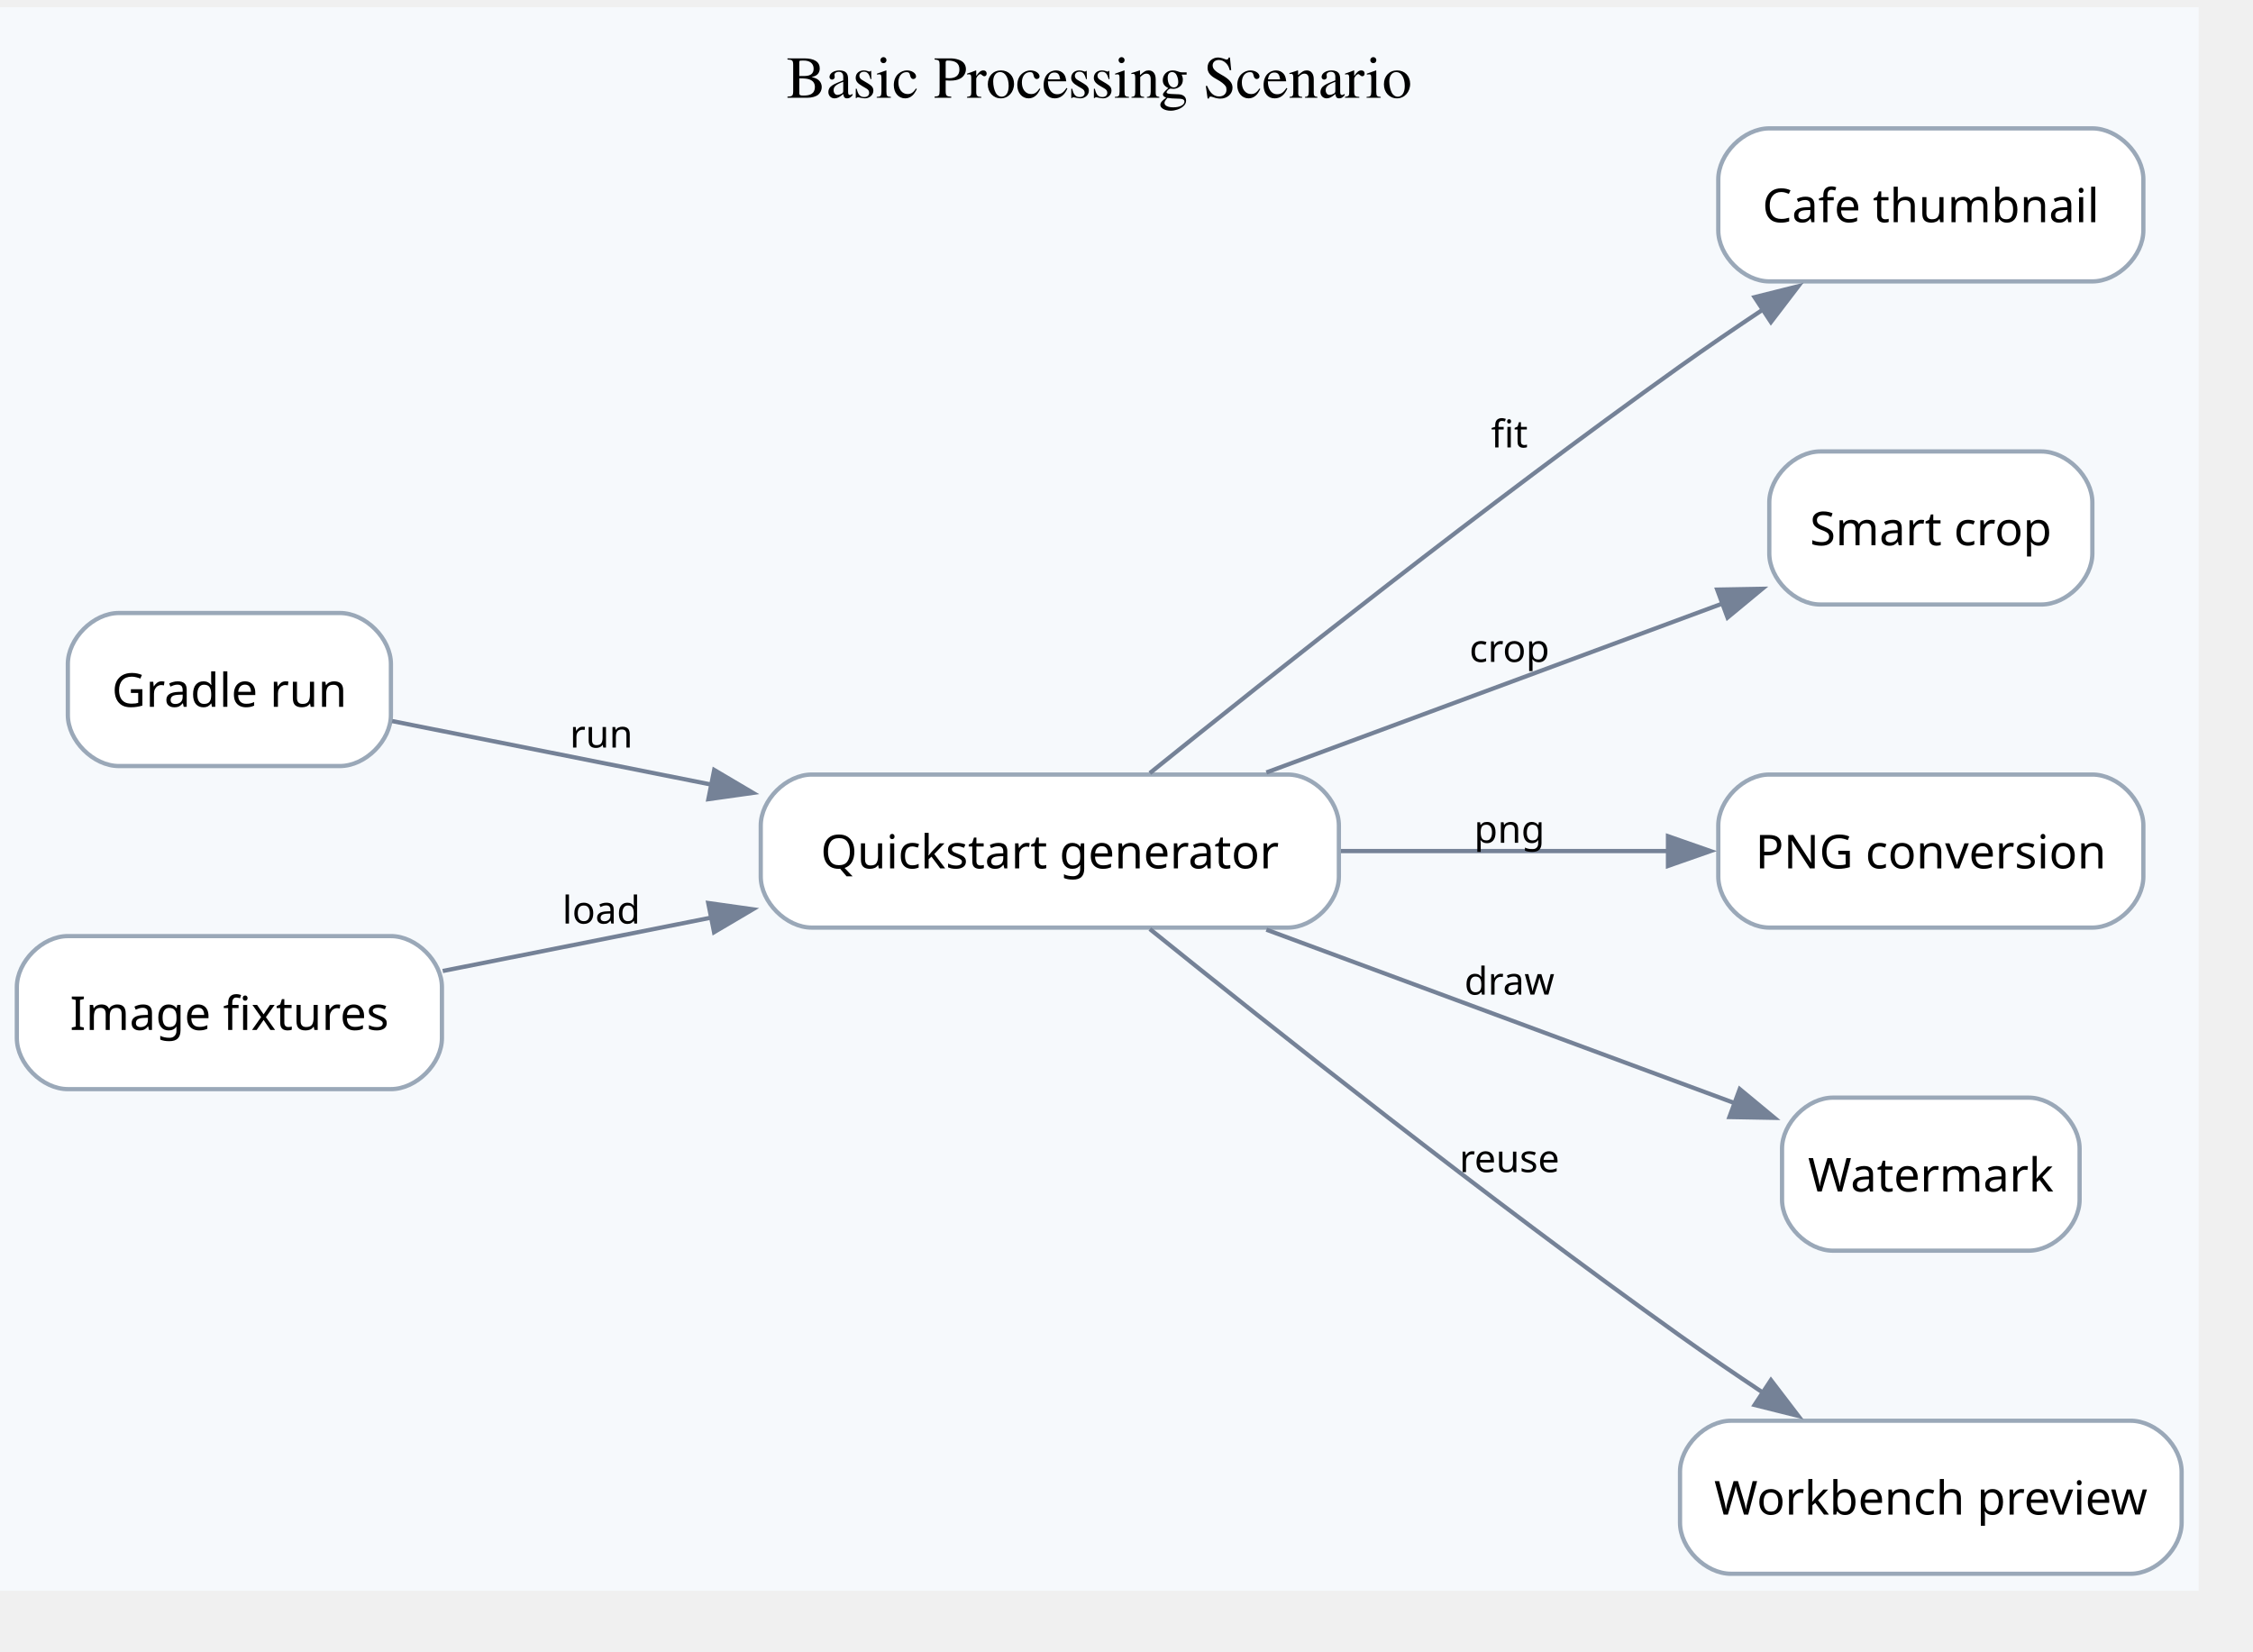
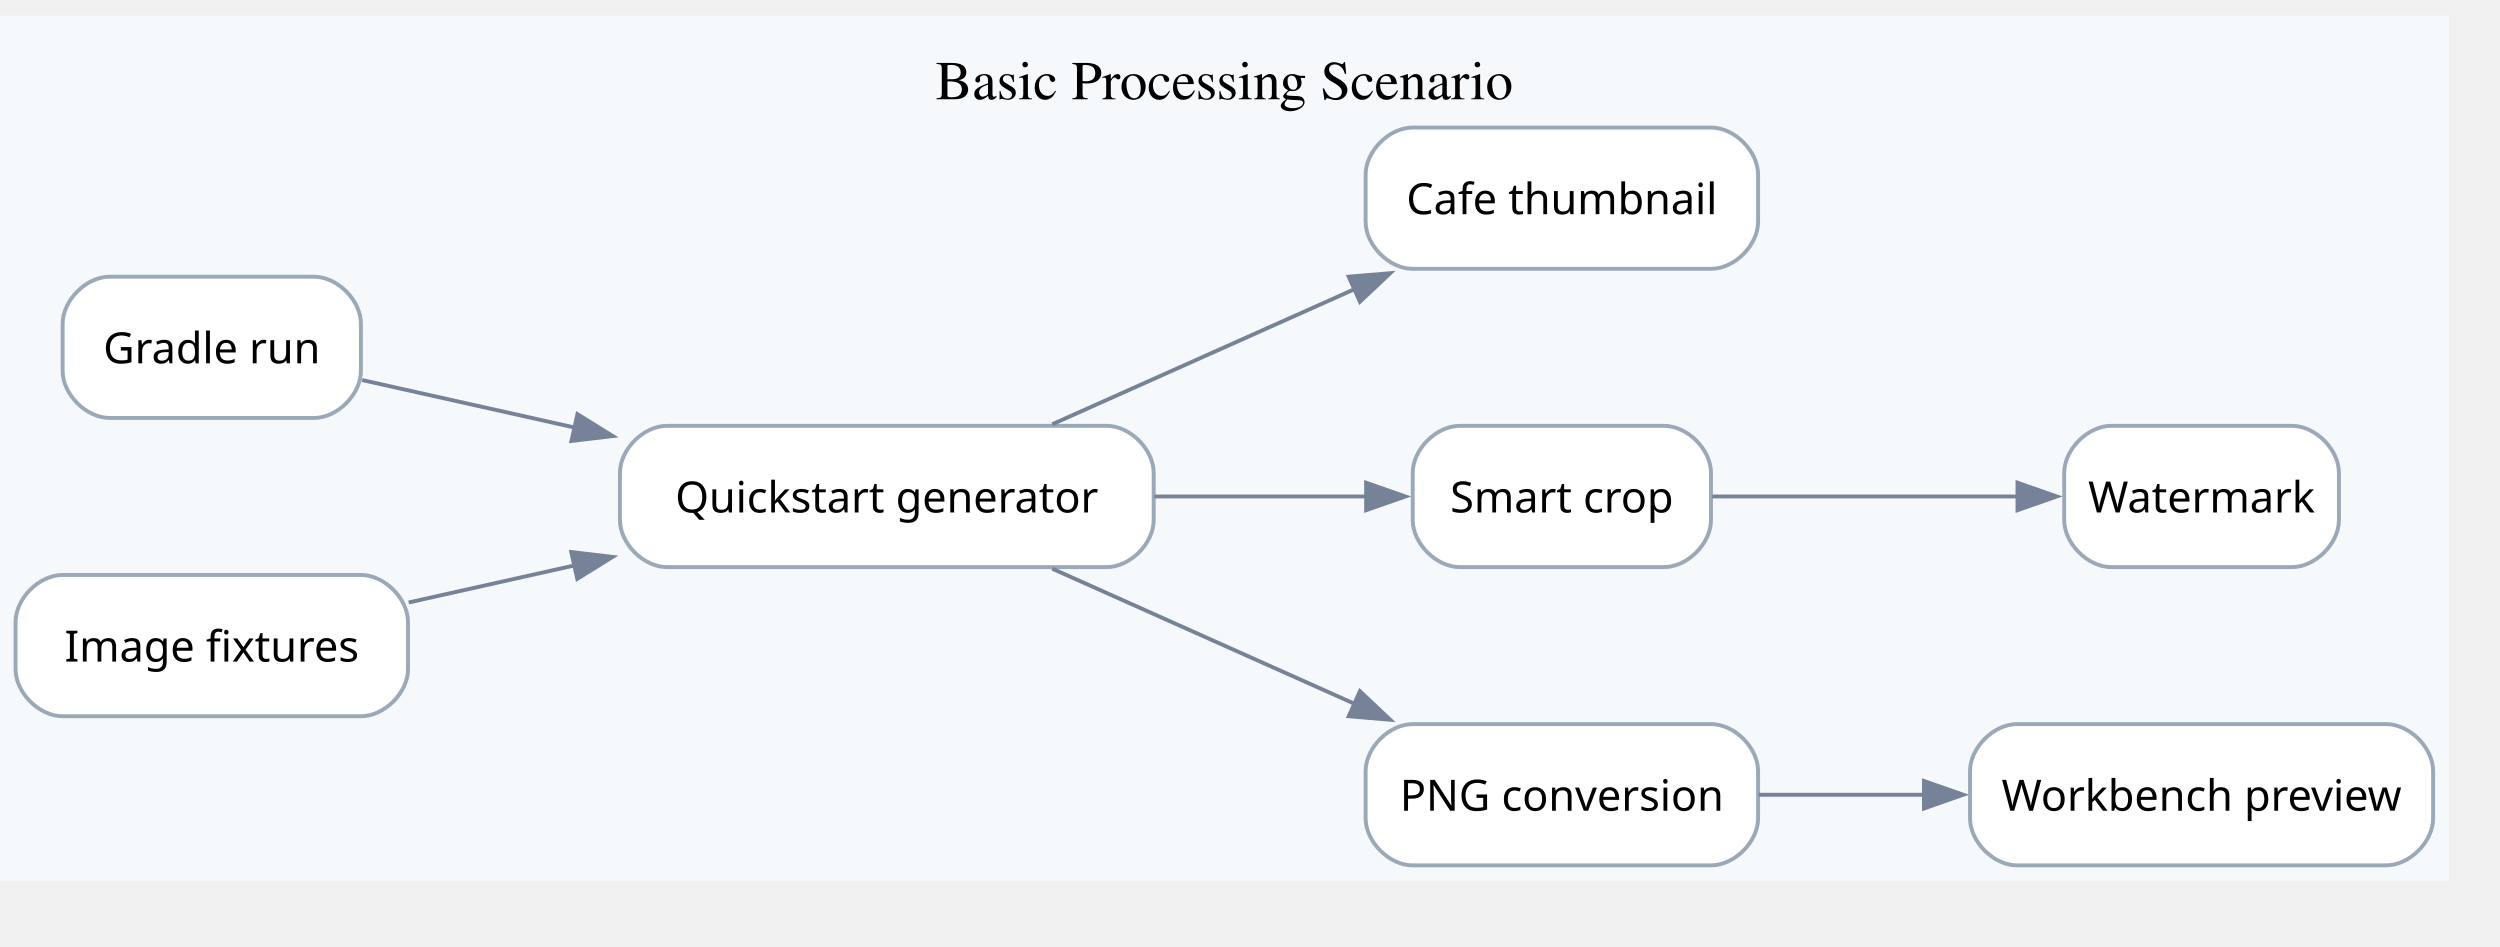
- <svg xmlns="http://www.w3.org/2000/svg" width="543pt" height="398pt" viewBox="13.00 13.00 530.00 385.00">
-   <g id="graph0" class="graph" transform="scale(1 1) rotate(0) translate(16.96 381.46)">
-     <polygon fill="#f6f9fc" stroke="none" points="-4,4 -4,-368.5 513.25,-368.5 513.25,4 -4,4" />
-     <text xml:space="preserve" text-anchor="middle" x="254.62" y="-347.2" font-family="Times,serif" font-size="14.00">Basic Processing Scenario</text>
+ <svg xmlns="http://www.w3.org/2000/svg" width="650pt" height="246pt" viewBox="13.00 13.00 637.00 233.00">
+   <g id="graph0" class="graph" transform="scale(1 1) rotate(0) translate(16.96 229.46)">
+     <polygon fill="#f6f9fc" stroke="none" points="-4,4 -4,-216.5 620,-216.5 620,4 -4,4" />
+     <text xml:space="preserve" text-anchor="middle" x="308" y="-195.2" font-family="Times,serif" font-size="14.00">Basic Processing Scenario</text>
    <g id="node1" class="node">
-       <path fill="#ffffff" stroke="#9aa8b8" d="M76,-226C76,-226 24,-226 24,-226 18,-226 12,-220 12,-214 12,-214 12,-202 12,-202 12,-196 18,-190 24,-190 24,-190 76,-190 76,-190 82,-190 88,-196 88,-202 88,-202 88,-214 88,-214 88,-220 82,-226 76,-226" />
-       <text xml:space="preserve" text-anchor="middle" x="50" y="-203.93" font-family="Comic Mono" font-size="11.00">Gradle run</text>
+       <path fill="#ffffff" stroke="#9aa8b8" d="M76,-150C76,-150 24,-150 24,-150 18,-150 12,-144 12,-138 12,-138 12,-126 12,-126 12,-120 18,-114 24,-114 24,-114 76,-114 76,-114 82,-114 88,-120 88,-126 88,-126 88,-138 88,-138 88,-144 82,-150 76,-150" />
+       <text xml:space="preserve" text-anchor="middle" x="50" y="-127.92" font-family="Comic Mono" font-size="11.00">Gradle run</text>
    </g>
    <g id="node3" class="node">
-       <path fill="#ffffff" stroke="#9aa8b8" d="M299,-188C299,-188 187,-188 187,-188 181,-188 175,-182 175,-176 175,-176 175,-164 175,-164 175,-158 181,-152 187,-152 187,-152 299,-152 299,-152 305,-152 311,-158 311,-164 311,-164 311,-176 311,-176 311,-182 305,-188 299,-188" />
-       <text xml:space="preserve" text-anchor="middle" x="243" y="-165.93" font-family="Comic Mono" font-size="11.00">Quickstart generator</text>
+       <path fill="#ffffff" stroke="#9aa8b8" d="M278,-112C278,-112 166,-112 166,-112 160,-112 154,-106 154,-100 154,-100 154,-88 154,-88 154,-82 160,-76 166,-76 166,-76 278,-76 278,-76 284,-76 290,-82 290,-88 290,-88 290,-100 290,-100 290,-106 284,-112 278,-112" />
+       <text xml:space="preserve" text-anchor="middle" x="222" y="-89.92" font-family="Comic Mono" font-size="11.00">Quickstart generator</text>
    </g>
    <g id="edge1" class="edge">
-       <path fill="none" stroke="#758297" d="M88.28,-200.58C109.75,-196.31 137.56,-190.78 163.62,-185.59" />
-       <polygon fill="#758297" stroke="#758297" points="164.05,-189.08 173.17,-183.69 162.68,-182.21 164.05,-189.08" />
-       <text xml:space="preserve" text-anchor="middle" x="137.5" y="-194.35" font-family="Comic Mono" font-size="9.00">run</text>
+       <path fill="none" stroke="#758297" d="M88.31,-123.66C104.32,-120.08 123.67,-115.76 142.59,-111.53" />
+       <polygon fill="#758297" stroke="#758297" points="143.17,-114.98 152.17,-109.39 141.65,-108.15 143.17,-114.98" />
    </g>
    <g id="node2" class="node">
-       <path fill="#ffffff" stroke="#9aa8b8" d="M88,-150C88,-150 12,-150 12,-150 6,-150 0,-144 0,-138 0,-138 0,-126 0,-126 0,-120 6,-114 12,-114 12,-114 88,-114 88,-114 94,-114 100,-120 100,-126 100,-126 100,-138 100,-138 100,-144 94,-150 88,-150" />
-       <text xml:space="preserve" text-anchor="middle" x="50" y="-127.92" font-family="Comic Mono" font-size="11.00">Image fixtures</text>
+       <path fill="#ffffff" stroke="#9aa8b8" d="M88,-74C88,-74 12,-74 12,-74 6,-74 0,-68 0,-62 0,-62 0,-50 0,-50 0,-44 6,-38 12,-38 12,-38 88,-38 88,-38 94,-38 100,-44 100,-50 100,-50 100,-62 100,-62 100,-68 94,-74 88,-74" />
+       <text xml:space="preserve" text-anchor="middle" x="50" y="-51.92" font-family="Comic Mono" font-size="11.00">Image fixtures</text>
    </g>
    <g id="edge2" class="edge">
-       <path fill="none" stroke="#758297" d="M100.19,-141.79C119.48,-145.62 142.11,-150.13 163.55,-154.39" />
-       <polygon fill="#758297" stroke="#758297" points="162.65,-157.78 173.14,-156.3 164.02,-150.92 162.65,-157.78" />
-       <text xml:space="preserve" text-anchor="middle" x="137.5" y="-152.95" font-family="Comic Mono" font-size="9.00">load</text>
+       <path fill="none" stroke="#758297" d="M100.17,-66.99C113.46,-69.96 128.17,-73.25 142.62,-76.48" />
+       <polygon fill="#758297" stroke="#758297" points="141.6,-79.84 152.12,-78.6 143.13,-73.01 141.6,-79.84" />
    </g>
    <g id="node4" class="node">
-       <path fill="#ffffff" stroke="#9aa8b8" d="M488.25,-340C488.25,-340 412.25,-340 412.25,-340 406.25,-340 400.25,-334 400.25,-328 400.25,-328 400.25,-316 400.25,-316 400.25,-310 406.25,-304 412.25,-304 412.25,-304 488.25,-304 488.25,-304 494.25,-304 500.25,-310 500.25,-316 500.25,-316 500.25,-328 500.25,-328 500.25,-334 494.25,-340 488.25,-340" />
-       <text xml:space="preserve" text-anchor="middle" x="450.25" y="-317.93" font-family="Comic Mono" font-size="11.00">Cafe thumbnail</text>
+       <path fill="#ffffff" stroke="#9aa8b8" d="M432,-188C432,-188 356,-188 356,-188 350,-188 344,-182 344,-176 344,-176 344,-164 344,-164 344,-158 350,-152 356,-152 356,-152 432,-152 432,-152 438,-152 444,-158 444,-164 444,-164 444,-176 444,-176 444,-182 438,-188 432,-188" />
+       <text xml:space="preserve" text-anchor="middle" x="394" y="-165.93" font-family="Comic Mono" font-size="11.00">Cafe thumbnail</text>
    </g>
    <g id="edge3" class="edge">
-       <path fill="none" stroke="#758297" d="M266.53,-188.34C295.07,-211.35 345.97,-251.72 391.25,-284 397.51,-288.46 404.25,-293.06 410.85,-297.45" />
-       <polygon fill="#758297" stroke="#758297" points="408.79,-300.29 419.07,-302.86 412.64,-294.44 408.79,-300.29" />
-       <text xml:space="preserve" text-anchor="middle" x="351.12" y="-264.95" font-family="Comic Mono" font-size="9.00">fit</text>
+       <path fill="none" stroke="#758297" d="M264.15,-112.4C287.37,-122.78 316.59,-135.84 341.34,-146.9" />
+       <polygon fill="#758297" stroke="#758297" points="339.7,-150 350.26,-150.89 342.55,-143.61 339.7,-150" />
    </g>
    <g id="node5" class="node">
-       <path fill="#ffffff" stroke="#9aa8b8" d="M476.25,-264C476.25,-264 424.25,-264 424.25,-264 418.25,-264 412.25,-258 412.25,-252 412.25,-252 412.25,-240 412.25,-240 412.25,-234 418.25,-228 424.25,-228 424.25,-228 476.25,-228 476.25,-228 482.25,-228 488.25,-234 488.25,-240 488.25,-240 488.25,-252 488.25,-252 488.25,-258 482.25,-264 476.25,-264" />
-       <text xml:space="preserve" text-anchor="middle" x="450.25" y="-241.93" font-family="Comic Mono" font-size="11.00">Smart crop</text>
+       <path fill="#ffffff" stroke="#9aa8b8" d="M420,-112C420,-112 368,-112 368,-112 362,-112 356,-106 356,-100 356,-100 356,-88 356,-88 356,-82 362,-76 368,-76 368,-76 420,-76 420,-76 426,-76 432,-82 432,-88 432,-88 432,-100 432,-100 432,-106 426,-112 420,-112" />
+       <text xml:space="preserve" text-anchor="middle" x="394" y="-89.92" font-family="Comic Mono" font-size="11.00">Smart crop</text>
    </g>
    <g id="edge4" class="edge">
-       <path fill="none" stroke="#758297" d="M293.95,-188.49C326.68,-200.61 369.21,-216.36 401.49,-228.32" />
-       <polygon fill="#758297" stroke="#758297" points="400,-231.5 410.6,-231.69 402.43,-224.93 400,-231.5" />
-       <text xml:space="preserve" text-anchor="middle" x="351.12" y="-214.5" font-family="Comic Mono" font-size="9.00">crop</text>
+       <path fill="none" stroke="#758297" d="M290.19,-94C308.29,-94 327.51,-94 344.38,-94" />
+       <polygon fill="#758297" stroke="#758297" points="344.13,-97.5 354.13,-94 344.13,-90.5 344.13,-97.5" />
    </g>
    <g id="node6" class="node">
-       <path fill="#ffffff" stroke="#9aa8b8" d="M488.25,-188C488.25,-188 412.25,-188 412.25,-188 406.25,-188 400.25,-182 400.25,-176 400.25,-176 400.25,-164 400.25,-164 400.25,-158 406.25,-152 412.25,-152 412.25,-152 488.25,-152 488.25,-152 494.25,-152 500.25,-158 500.25,-164 500.25,-164 500.25,-176 500.25,-176 500.25,-182 494.25,-188 488.25,-188" />
-       <text xml:space="preserve" text-anchor="middle" x="450.25" y="-165.93" font-family="Comic Mono" font-size="11.00">PNG conversion</text>
+       <path fill="#ffffff" stroke="#9aa8b8" d="M432,-36C432,-36 356,-36 356,-36 350,-36 344,-30 344,-24 344,-24 344,-12 344,-12 344,-6 350,0 356,0 356,0 432,0 432,0 438,0 444,-6 444,-12 444,-12 444,-24 444,-24 444,-30 438,-36 432,-36" />
+       <text xml:space="preserve" text-anchor="middle" x="394" y="-13.93" font-family="Comic Mono" font-size="11.00">PNG conversion</text>
    </g>
    <g id="edge5" class="edge">
-       <path fill="none" stroke="#758297" d="M311.49,-170C336.4,-170 364.46,-170 388.72,-170" />
-       <polygon fill="#758297" stroke="#758297" points="388.42,-173.5 398.42,-170 388.42,-166.5 388.42,-173.5" />
-       <text xml:space="preserve" text-anchor="middle" x="351.12" y="-171.95" font-family="Comic Mono" font-size="9.00">png</text>
+       <path fill="none" stroke="#758297" d="M264.15,-75.6C287.37,-65.22 316.59,-52.16 341.34,-41.1" />
+       <polygon fill="#758297" stroke="#758297" points="342.55,-44.39 350.26,-37.11 339.7,-38 342.55,-44.39" />
    </g>
    <g id="node7" class="node">
-       <path fill="#ffffff" stroke="#9aa8b8" d="M473.25,-112C473.25,-112 427.25,-112 427.25,-112 421.25,-112 415.25,-106 415.25,-100 415.25,-100 415.25,-88 415.25,-88 415.25,-82 421.25,-76 427.25,-76 427.25,-76 473.25,-76 473.25,-76 479.25,-76 485.25,-82 485.25,-88 485.25,-88 485.25,-100 485.25,-100 485.25,-106 479.25,-112 473.25,-112" />
-       <text xml:space="preserve" text-anchor="middle" x="450.25" y="-89.92" font-family="Comic Mono" font-size="11.00">Watermark</text>
+       <path fill="#ffffff" stroke="#9aa8b8" d="M580,-112C580,-112 534,-112 534,-112 528,-112 522,-106 522,-100 522,-100 522,-88 522,-88 522,-82 528,-76 534,-76 534,-76 580,-76 580,-76 586,-76 592,-82 592,-88 592,-88 592,-100 592,-100 592,-106 586,-112 580,-112" />
+       <text xml:space="preserve" text-anchor="middle" x="557" y="-89.92" font-family="Comic Mono" font-size="11.00">Watermark</text>
    </g>
    <g id="edge6" class="edge">
-       <path fill="none" stroke="#758297" d="M293.95,-151.51C327.64,-139.03 371.72,-122.71 404.3,-110.64" />
-       <polygon fill="#758297" stroke="#758297" points="405.3,-114.01 413.46,-107.25 402.87,-107.44 405.3,-114.01" />
-       <text xml:space="preserve" text-anchor="middle" x="351.12" y="-136.23" font-family="Comic Mono" font-size="9.00">draw</text>
+       <path fill="none" stroke="#758297" d="M432.34,-94C455.6,-94 485.68,-94 510.34,-94" />
+       <polygon fill="#758297" stroke="#758297" points="510.1,-97.5 520.1,-94 510.1,-90.5 510.1,-97.5" />
    </g>
    <g id="node8" class="node">
-       <path fill="#ffffff" stroke="#9aa8b8" d="M497.25,-36C497.25,-36 403.25,-36 403.25,-36 397.25,-36 391.25,-30 391.25,-24 391.25,-24 391.25,-12 391.25,-12 391.25,-6 397.25,0 403.25,0 403.25,0 497.25,0 497.25,0 503.25,0 509.25,-6 509.25,-12 509.25,-12 509.25,-24 509.25,-24 509.25,-30 503.25,-36 497.25,-36" />
-       <text xml:space="preserve" text-anchor="middle" x="450.25" y="-13.93" font-family="Comic Mono" font-size="11.00">Workbench preview</text>
+       <path fill="#ffffff" stroke="#9aa8b8" d="M604,-36C604,-36 510,-36 510,-36 504,-36 498,-30 498,-24 498,-24 498,-12 498,-12 498,-6 504,0 510,0 510,0 604,0 604,0 610,0 616,-6 616,-12 616,-12 616,-24 616,-24 616,-30 610,-36 604,-36" />
+       <text xml:space="preserve" text-anchor="middle" x="557" y="-13.93" font-family="Comic Mono" font-size="11.00">Workbench preview</text>
    </g>
    <g id="edge7" class="edge">
-       <path fill="none" stroke="#758297" d="M266.53,-151.66C295.07,-128.65 345.97,-88.28 391.25,-56 397.51,-51.54 404.25,-46.94 410.85,-42.55" />
-       <polygon fill="#758297" stroke="#758297" points="412.64,-45.56 419.07,-37.14 408.79,-39.71 412.64,-45.56" />
-       <text xml:space="preserve" text-anchor="middle" x="351.12" y="-94.48" font-family="Comic Mono" font-size="9.00">reuse</text>
+       <path fill="none" stroke="#758297" d="M444.18,-18C457.53,-18 472.25,-18 486.5,-18" />
+       <polygon fill="#758297" stroke="#758297" points="486.27,-21.5 496.27,-18 486.27,-14.5 486.27,-21.5" />
    </g>
  </g>
</svg>
